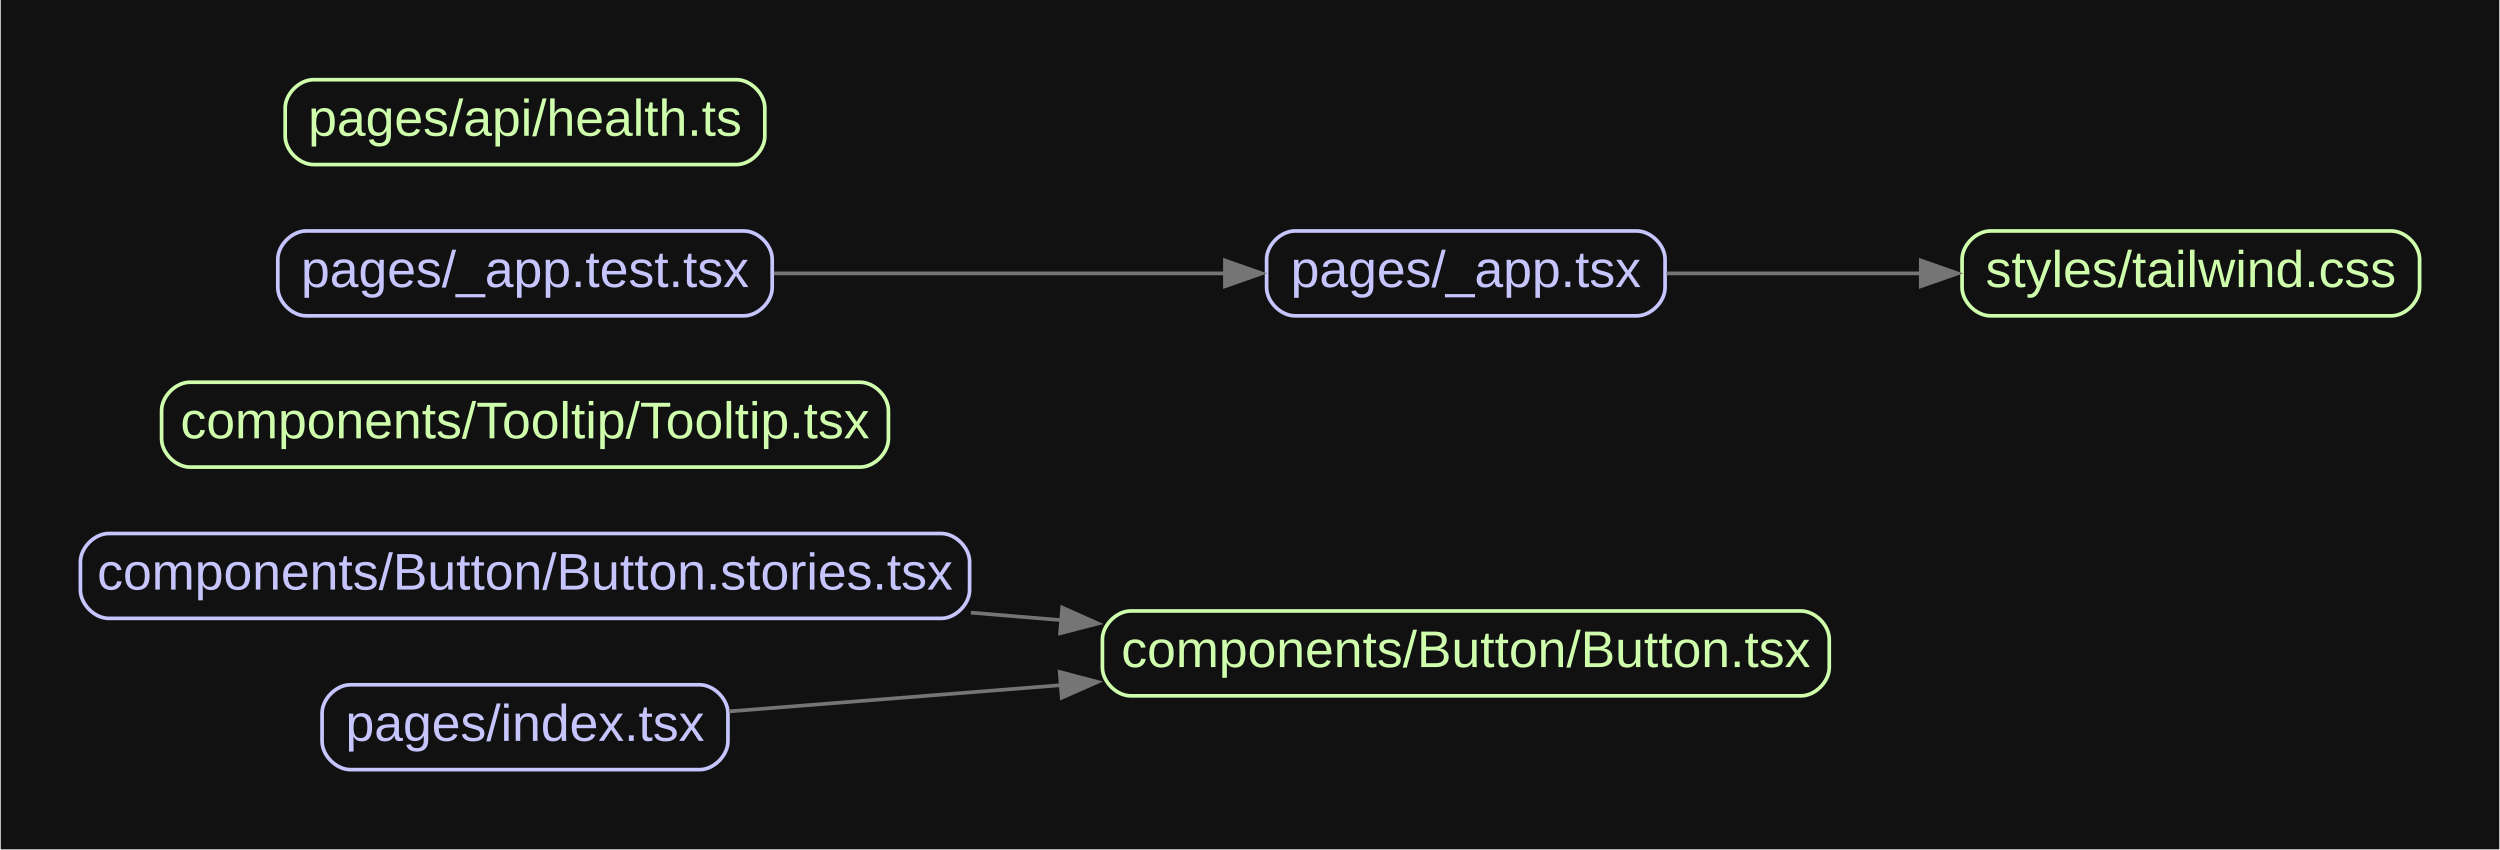
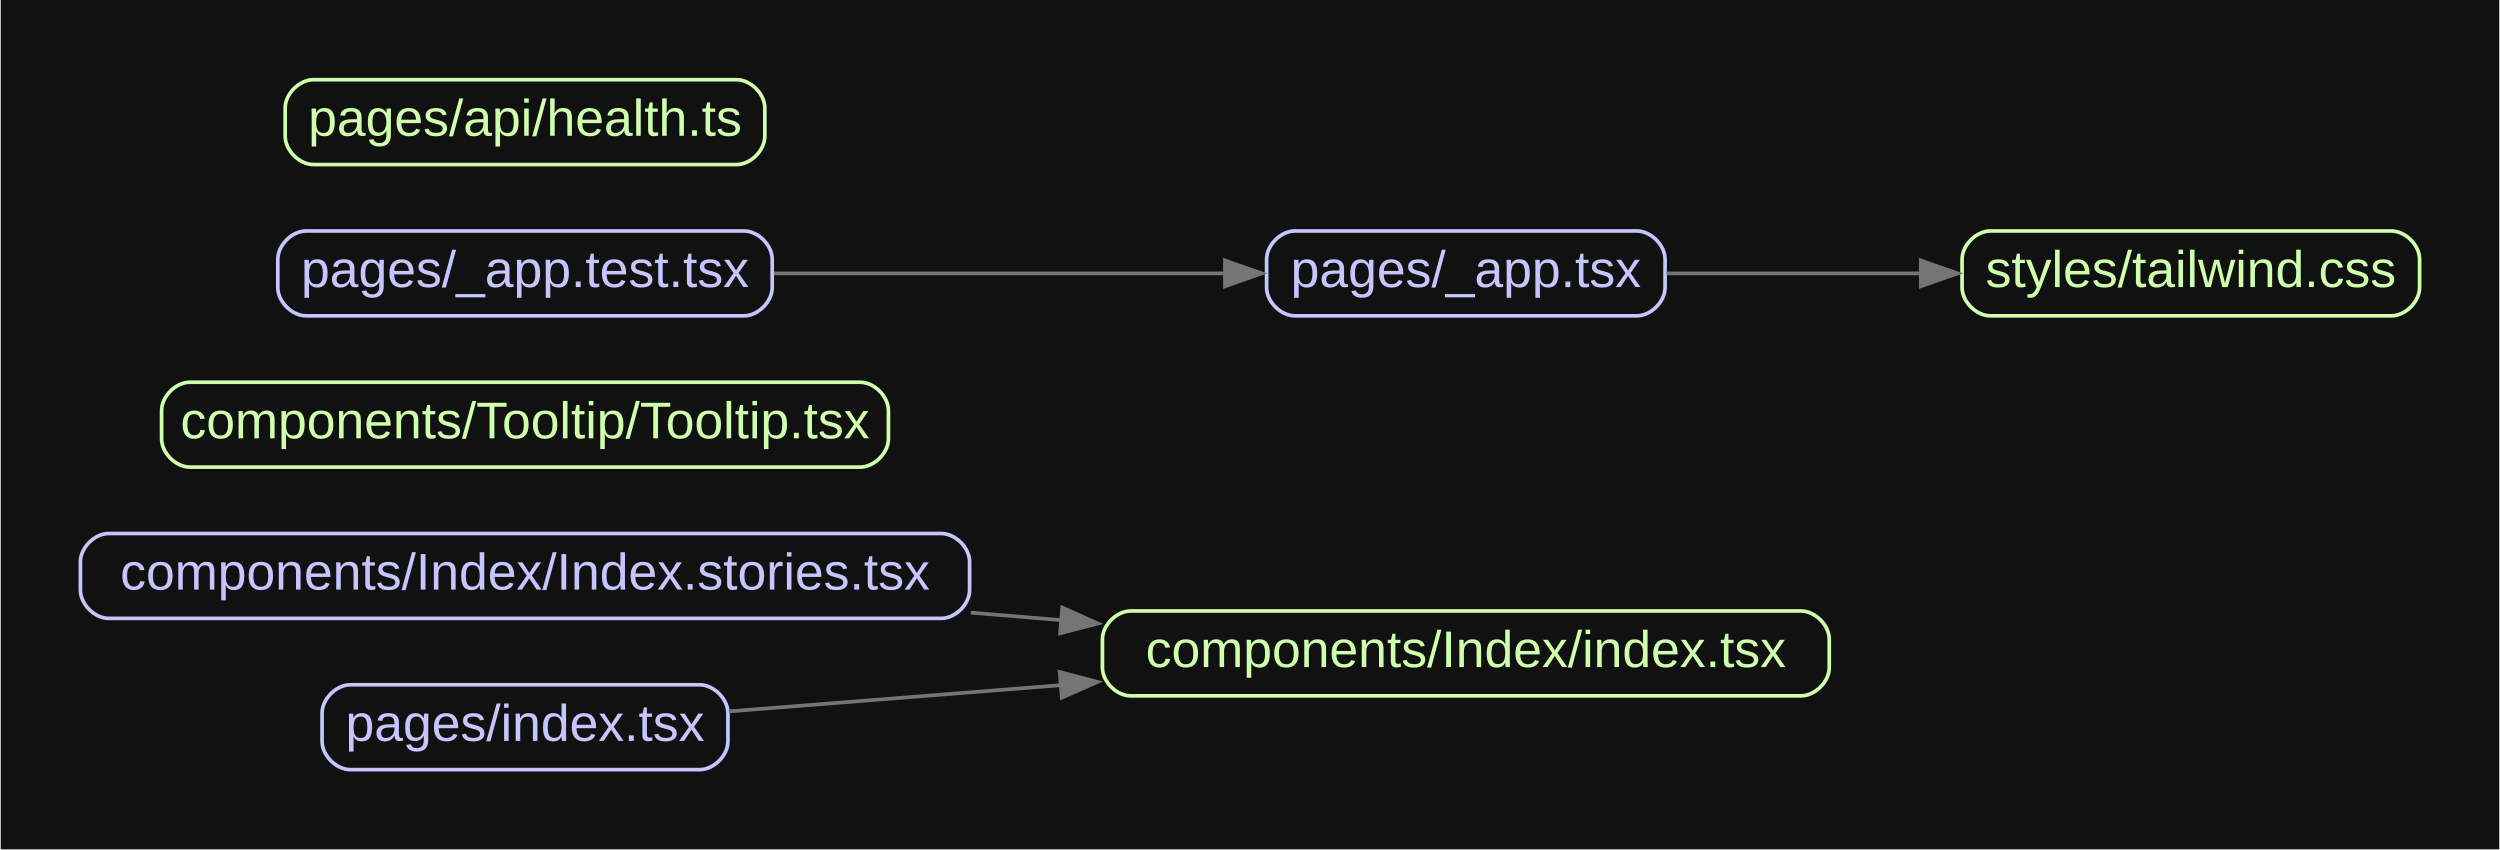
<svg xmlns="http://www.w3.org/2000/svg" width="677pt" height="230pt" viewBox="0.00 0.00 677.20 230.20">
  <g id="graph0" class="graph" transform="scale(1 1) rotate(0) translate(21.6 208.6)">
    <polygon fill="#111111" stroke="none" points="-21.6,21.6 -21.6,-208.6 655.6,-208.6 655.6,21.6 -21.6,21.6" />
    <g id="node1" class="node">
      <path fill="none" stroke="#c6c5fe" d="M233.33,-64C233.33,-64 7.67,-64 7.67,-64 3.83,-64 0,-60.17 0,-56.33 0,-56.33 0,-48.67 0,-48.67 0,-44.83 3.83,-41 7.67,-41 7.67,-41 233.33,-41 233.33,-41 237.17,-41 241,-44.83 241,-48.67 241,-48.67 241,-56.33 241,-56.33 241,-60.17 237.17,-64 233.33,-64" />
      <text text-anchor="middle" x="120.5" y="-48.8" font-family="Arial" font-size="14.00" fill="#c6c5fe">
-                 components/Button/Button.stories.tsx
+                 components/Index/Index.stories.tsx
            </text>
    </g>
    <g id="node2" class="node">
      <path fill="none" stroke="#cfffac" d="M466.33,-43C466.33,-43 284.67,-43 284.67,-43 280.83,-43 277,-39.17 277,-35.33 277,-35.33 277,-27.67 277,-27.67 277,-23.83 280.83,-20 284.67,-20 284.67,-20 466.33,-20 466.33,-20 470.17,-20 474,-23.83 474,-27.67 474,-27.67 474,-35.33 474,-35.33 474,-39.17 470.17,-43 466.33,-43" />
      <text text-anchor="middle" x="375.5" y="-27.8" font-family="Arial" font-size="14.00" fill="#cfffac">
-                 components/Button/Button.tsx
+                 components/Index/index.tsx
            </text>
    </g>
    <g id="edge1" class="edge">
      <path fill="none" stroke="#757575" d="M241.33,-42.55C249.59,-41.87 257.89,-41.18 266.08,-40.5" />
      <polygon fill="#757575" stroke="#757575" points="266.1,-43.93 275.78,-39.61 265.53,-36.95 266.1,-43.93" />
    </g>
    <g id="node3" class="node">
      <path fill="none" stroke="#cfffac" d="M211.33,-105C211.33,-105 29.67,-105 29.67,-105 25.83,-105 22,-101.17 22,-97.33 22,-97.33 22,-89.67 22,-89.67 22,-85.83 25.83,-82 29.67,-82 29.67,-82 211.33,-82 211.33,-82 215.17,-82 219,-85.83 219,-89.67 219,-89.67 219,-97.33 219,-97.33 219,-101.17 215.17,-105 211.33,-105" />
      <text text-anchor="middle" x="120.5" y="-89.8" font-family="Arial" font-size="14.00" fill="#cfffac">
                components/Tooltip/Tooltip.tsx
            </text>
    </g>
    <g id="node4" class="node">
      <path fill="none" stroke="#c6c5fe" d="M179.83,-146C179.83,-146 61.17,-146 61.17,-146 57.33,-146 53.5,-142.17 53.5,-138.33 53.5,-138.33 53.5,-130.67 53.5,-130.67 53.5,-126.83 57.33,-123 61.17,-123 61.17,-123 179.83,-123 179.83,-123 183.67,-123 187.5,-126.83 187.5,-130.67 187.5,-130.67 187.5,-138.33 187.5,-138.33 187.5,-142.17 183.67,-146 179.83,-146" />
      <text text-anchor="middle" x="120.5" y="-130.8" font-family="Arial" font-size="14.00" fill="#c6c5fe">
                pages/_app.test.tsx
            </text>
    </g>
    <g id="node5" class="node">
      <path fill="none" stroke="#c6c5fe" d="M421.83,-146C421.83,-146 329.17,-146 329.17,-146 325.33,-146 321.5,-142.17 321.5,-138.33 321.5,-138.33 321.5,-130.67 321.5,-130.67 321.5,-126.83 325.33,-123 329.17,-123 329.17,-123 421.83,-123 421.83,-123 425.67,-123 429.5,-126.83 429.5,-130.67 429.5,-130.67 429.5,-138.33 429.5,-138.33 429.5,-142.17 425.67,-146 421.83,-146" />
      <text text-anchor="middle" x="375.5" y="-130.8" font-family="Arial" font-size="14.00" fill="#c6c5fe">
                pages/_app.tsx
            </text>
    </g>
    <g id="edge2" class="edge">
      <path fill="none" stroke="#757575" d="M187.97,-134.5C225.82,-134.5 272.99,-134.5 310.43,-134.5" />
      <polygon fill="#757575" stroke="#757575" points="310.21,-138 320.21,-134.5 310.21,-131 310.21,-138" />
    </g>
    <g id="node6" class="node">
      <path fill="none" stroke="#cfffac" d="M626.33,-146C626.33,-146 517.67,-146 517.67,-146 513.83,-146 510,-142.17 510,-138.33 510,-138.33 510,-130.67 510,-130.67 510,-126.83 513.83,-123 517.67,-123 517.67,-123 626.33,-123 626.33,-123 630.17,-123 634,-126.83 634,-130.67 634,-130.67 634,-138.33 634,-138.33 634,-142.17 630.17,-146 626.33,-146" />
      <text text-anchor="middle" x="572" y="-130.8" font-family="Arial" font-size="14.00" fill="#cfffac">
                styles/tailwind.css
            </text>
    </g>
    <g id="edge3" class="edge">
      <path fill="none" stroke="#757575" d="M429.91,-134.5C451.26,-134.5 476.19,-134.5 499.1,-134.5" />
      <polygon fill="#757575" stroke="#757575" points="498.81,-138 508.81,-134.5 498.81,-131 498.81,-138" />
    </g>
    <g id="node7" class="node">
      <path fill="none" stroke="#cfffac" d="M177.83,-187C177.83,-187 63.17,-187 63.17,-187 59.33,-187 55.5,-183.17 55.5,-179.33 55.5,-179.33 55.5,-171.67 55.5,-171.67 55.5,-167.83 59.33,-164 63.17,-164 63.17,-164 177.83,-164 177.83,-164 181.67,-164 185.5,-167.83 185.5,-171.67 185.5,-171.67 185.5,-179.33 185.5,-179.33 185.5,-183.17 181.67,-187 177.83,-187" />
      <text text-anchor="middle" x="120.5" y="-171.8" font-family="Arial" font-size="14.00" fill="#cfffac">
                pages/api/health.ts
            </text>
    </g>
    <g id="node8" class="node">
      <path fill="none" stroke="#c6c5fe" d="M167.83,-23C167.83,-23 73.17,-23 73.17,-23 69.33,-23 65.5,-19.17 65.5,-15.33 65.5,-15.33 65.5,-7.67 65.5,-7.67 65.5,-3.83 69.33,0 73.17,0 73.17,0 167.83,0 167.83,0 171.67,0 175.5,-3.83 175.5,-7.67 175.5,-7.67 175.5,-15.33 175.5,-15.33 175.5,-19.17 171.67,-23 167.83,-23" />
      <text text-anchor="middle" x="120.5" y="-7.8" font-family="Arial" font-size="14.00" fill="#c6c5fe">
                pages/index.tsx
            </text>
    </g>
    <g id="edge4" class="edge">
      <path fill="none" stroke="#757575" d="M175.77,-15.79C202.08,-17.87 234.64,-20.44 265.75,-22.9" />
      <polygon fill="#757575" stroke="#757575" points="265.43,-26.47 275.67,-23.77 265.98,-19.49 265.43,-26.47" />
    </g>
  </g>
</svg>
